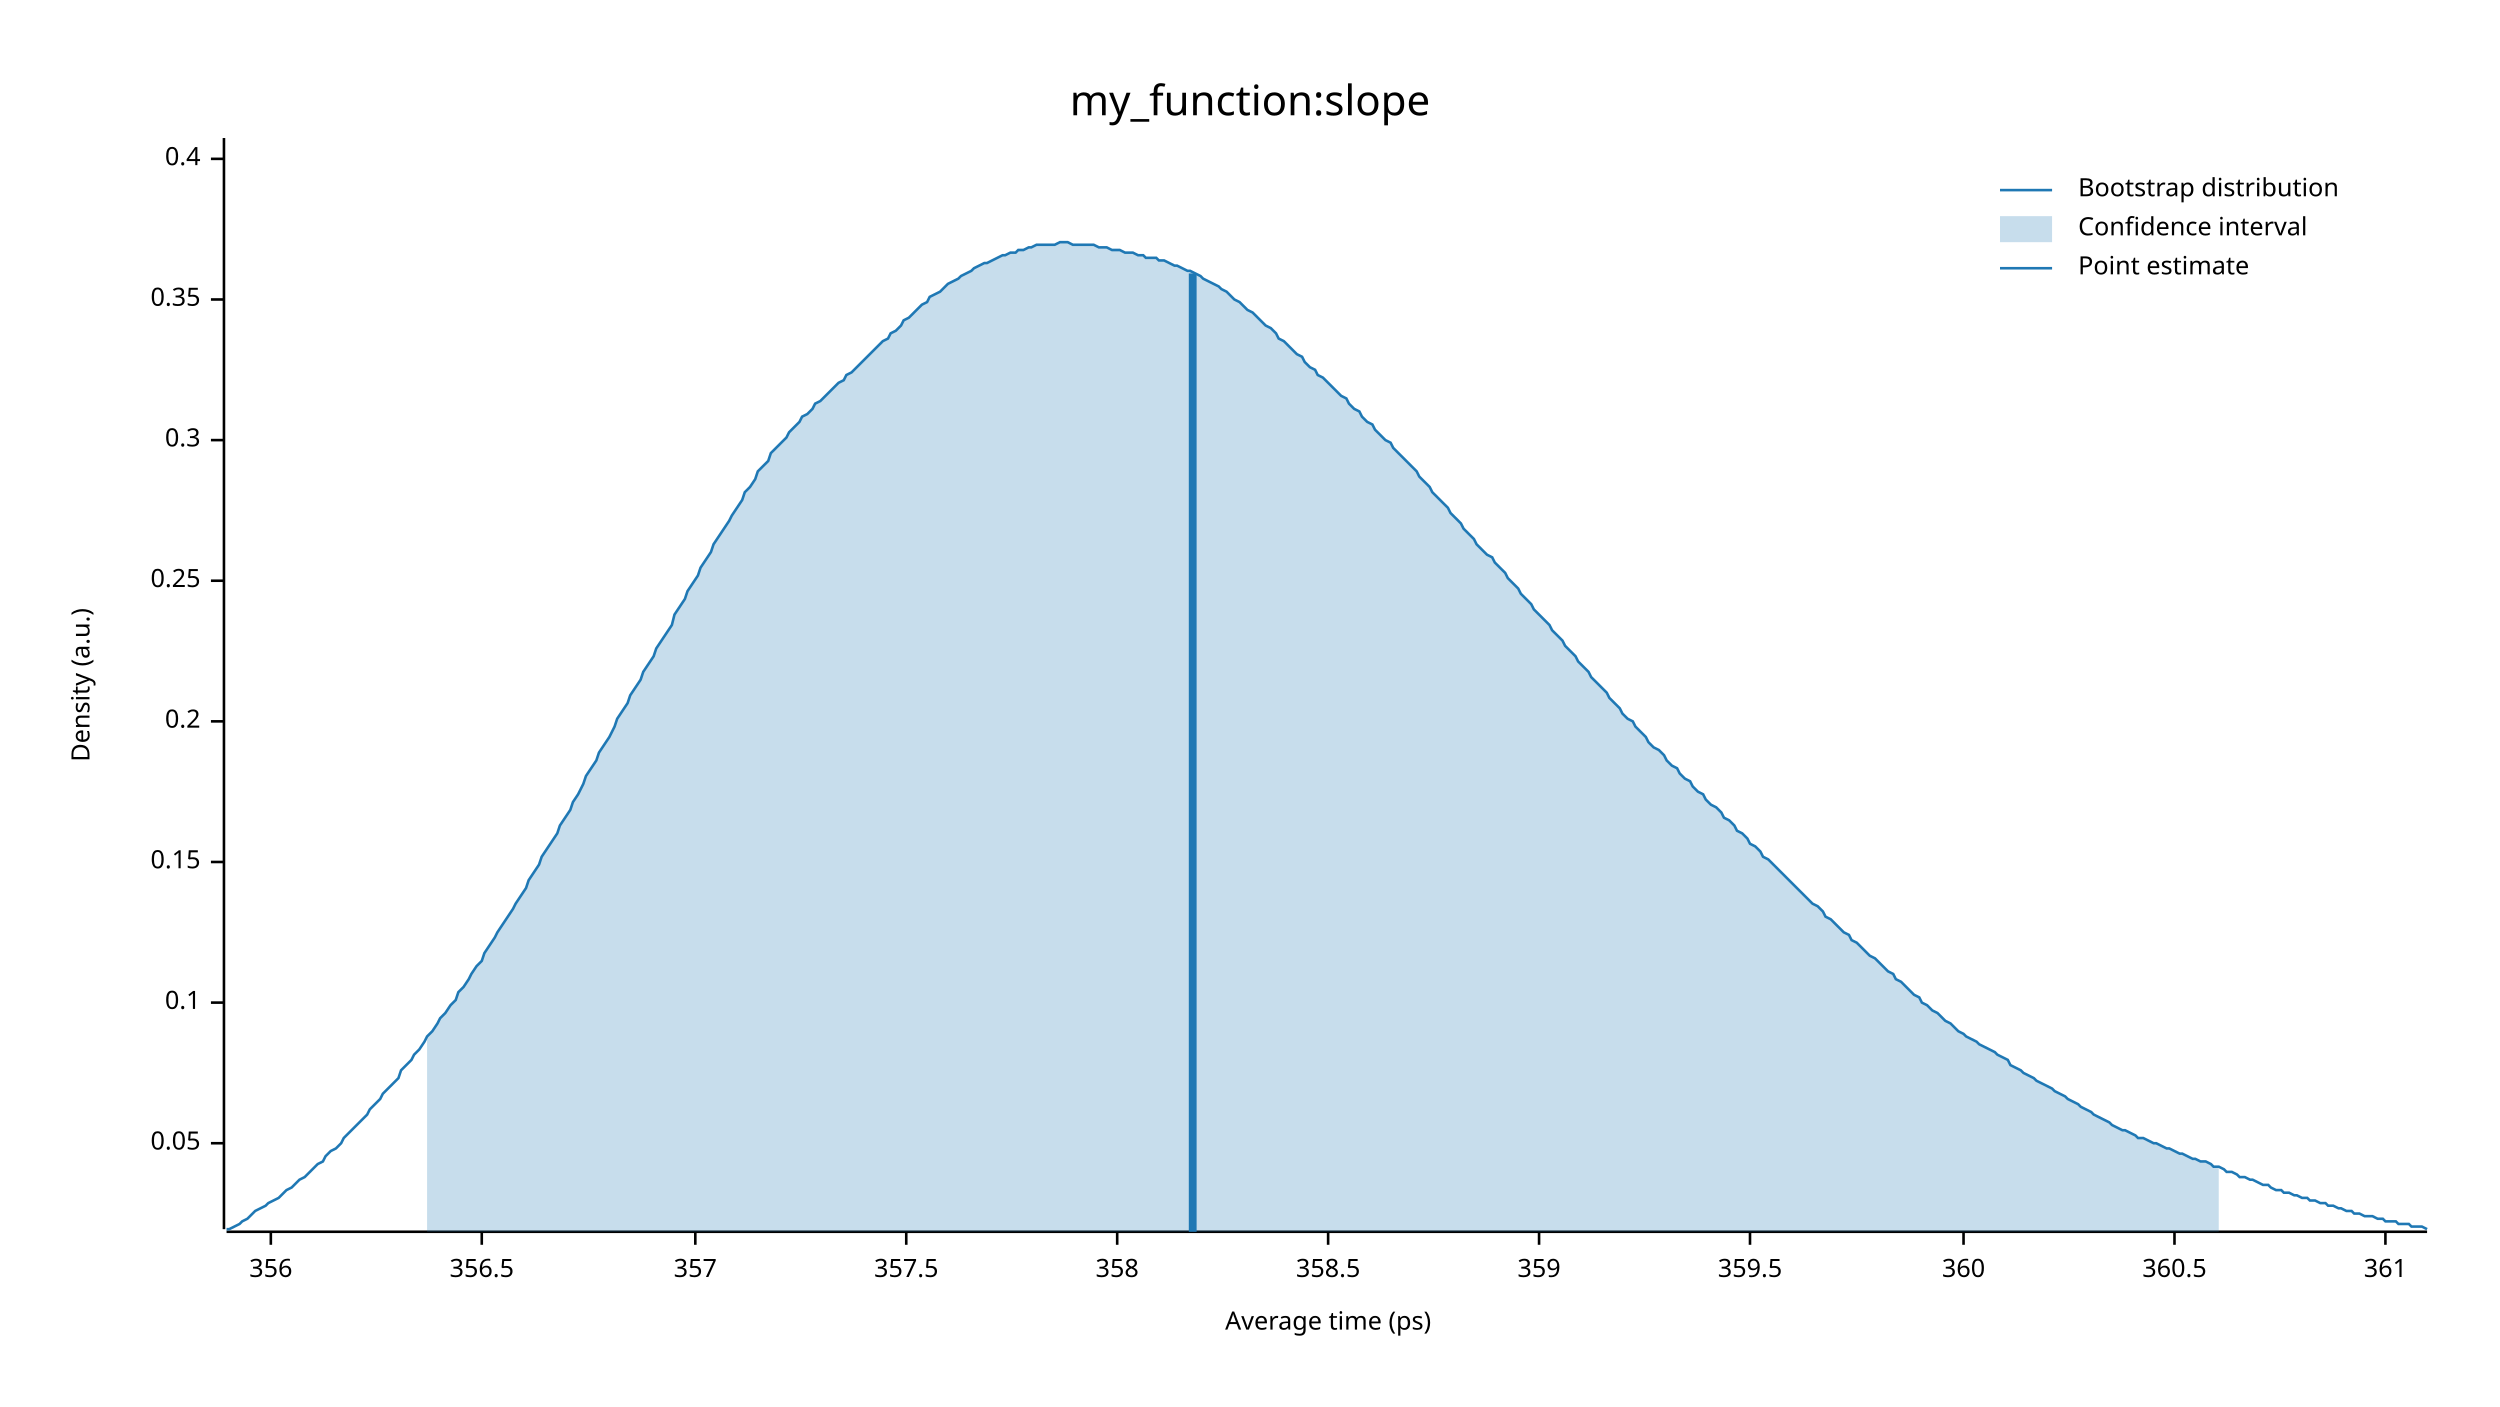
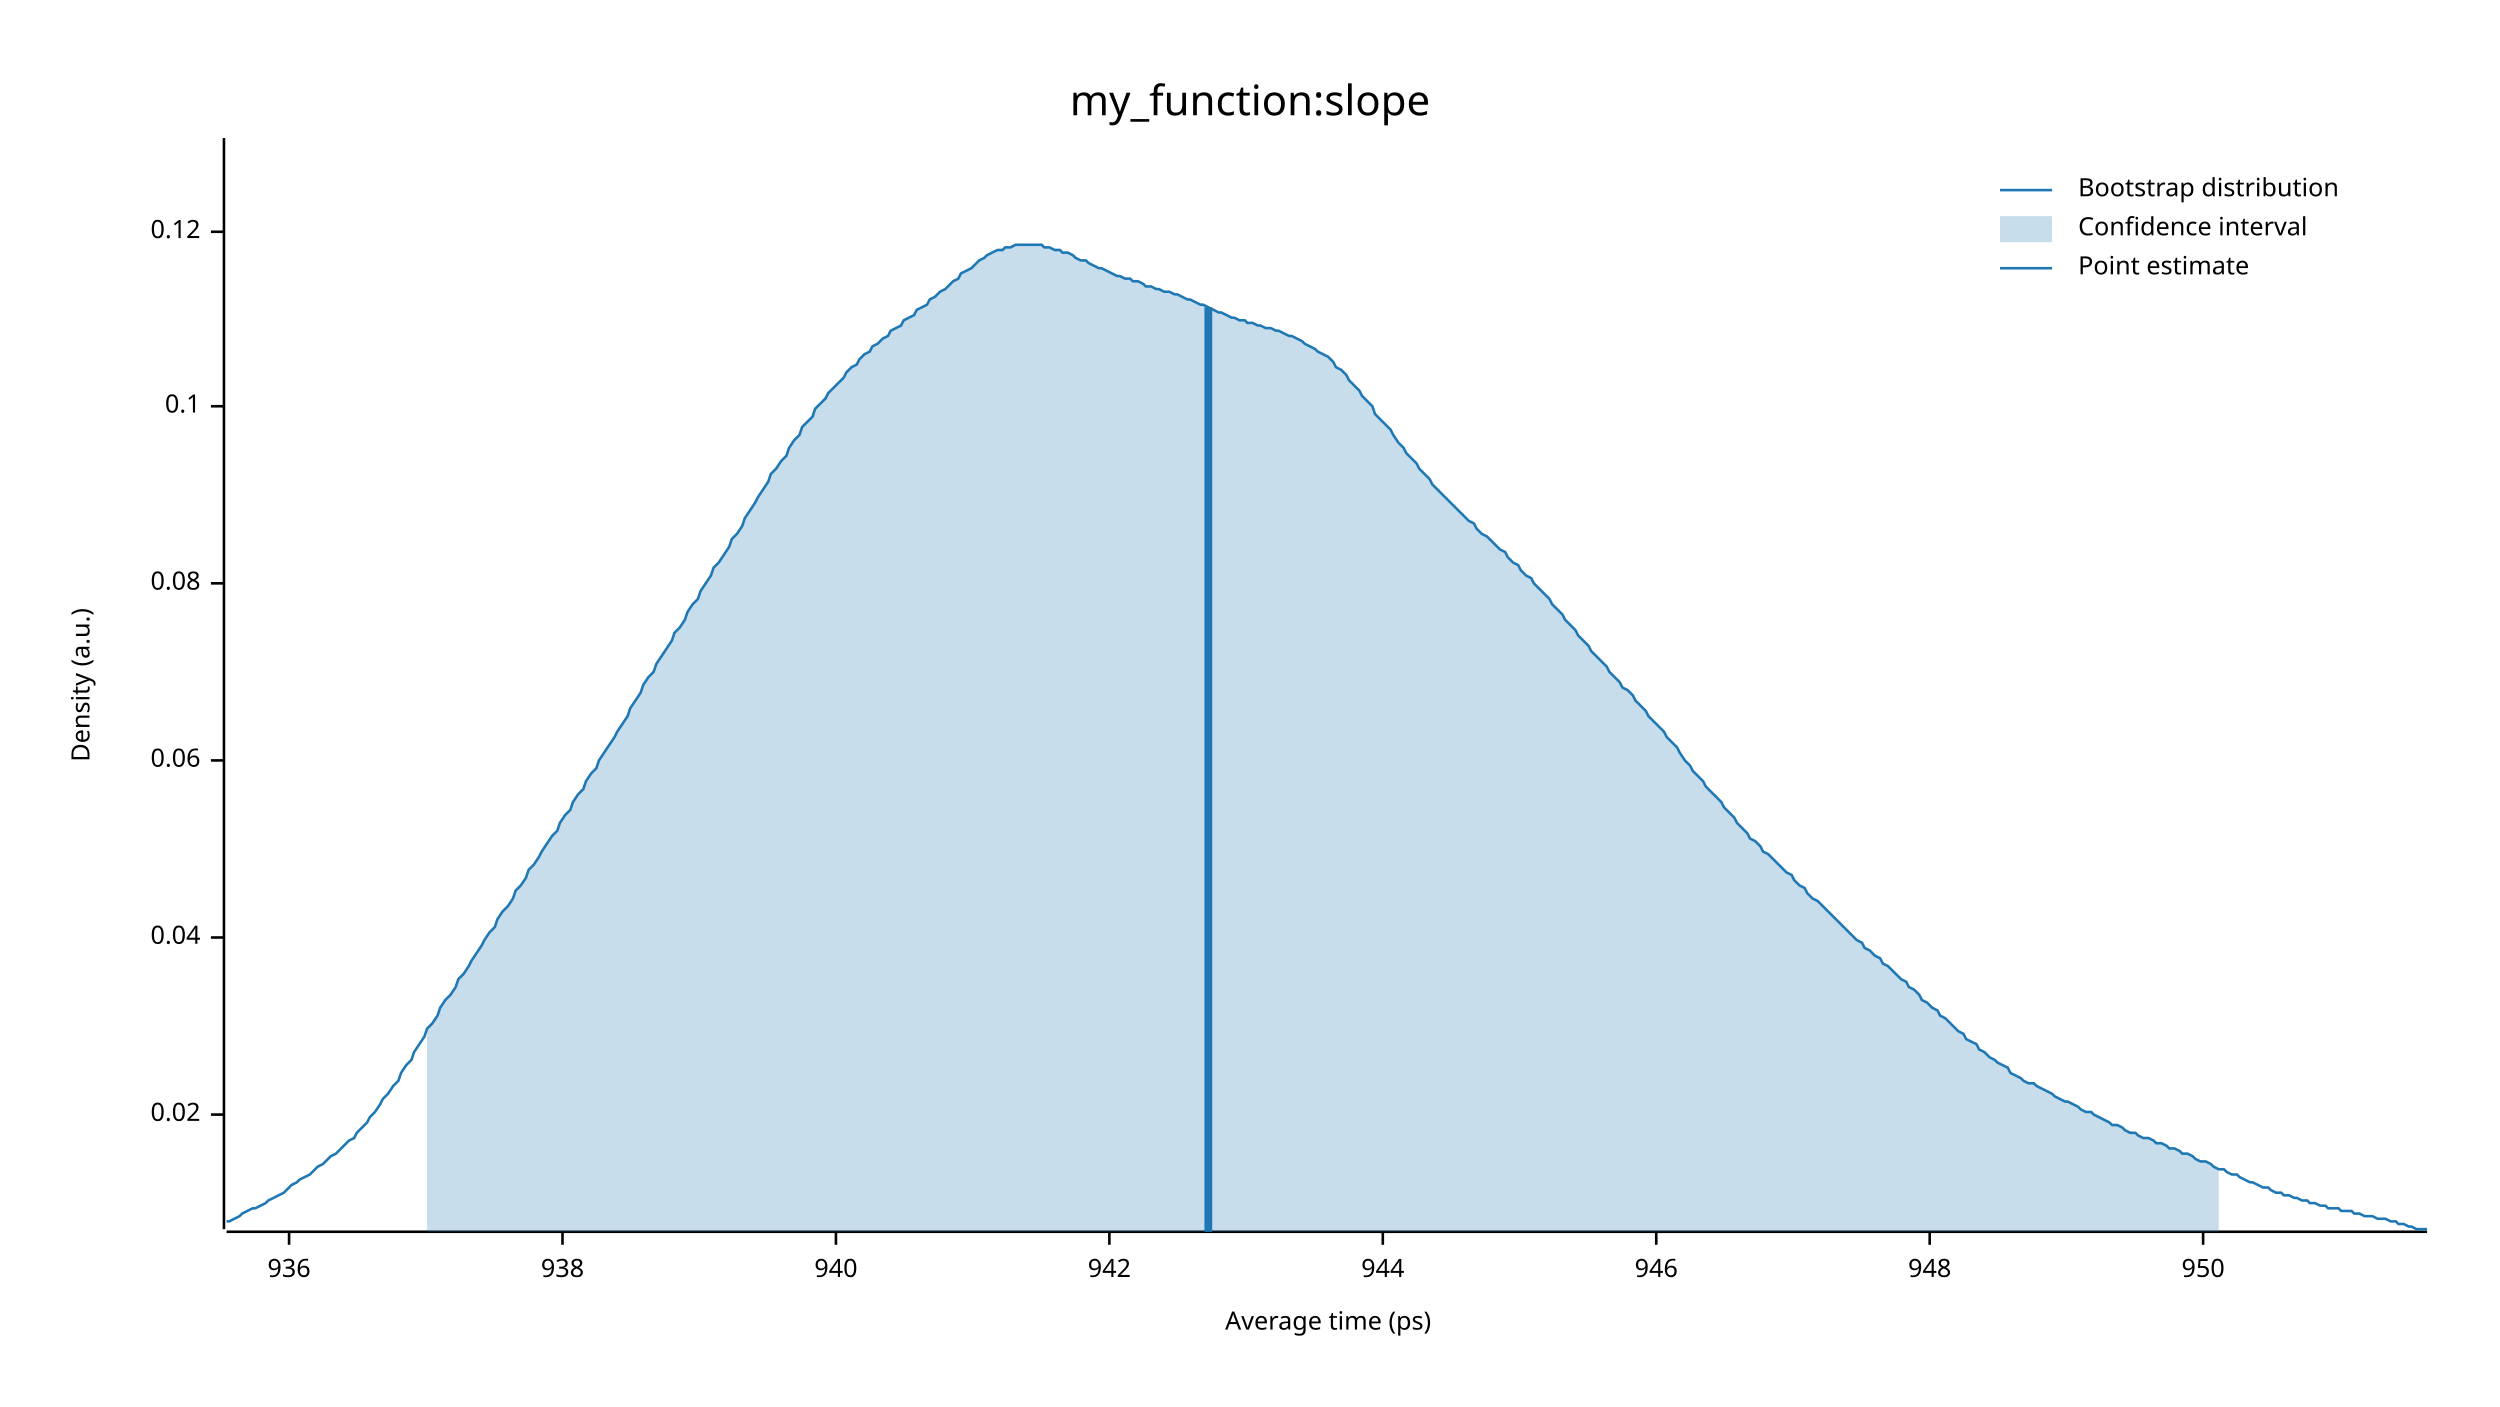
<svg xmlns="http://www.w3.org/2000/svg" width="960" height="540" viewBox="0 0 960 540">
  <text x="480" y="32" dy="0.76em" text-anchor="middle" font-family="sans-serif" font-size="16.129" opacity="1" fill="#000000">
my_function:slope
</text>
  <text x="27" y="263" dy="0.76em" text-anchor="middle" font-family="sans-serif" font-size="9.677" opacity="1" fill="#000000" transform="rotate(270, 27, 263)">
Density (a.u.)
</text>
  <text x="510" y="513" dy="-0.5ex" text-anchor="middle" font-family="sans-serif" font-size="9.677" opacity="1" fill="#000000">
Average time (ps)
</text>
  <polyline fill="none" opacity="1" stroke="#000000" stroke-width="1" points="86,53 86,472 " />
-   <text x="77" y="439" dy="0.5ex" text-anchor="end" font-family="sans-serif" font-size="9.677" opacity="1" fill="#000000">
- 0.05
+   <text x="77" y="428" dy="0.5ex" text-anchor="end" font-family="sans-serif" font-size="9.677" opacity="1" fill="#000000">
+ 0.02
</text>
-   <polyline fill="none" opacity="1" stroke="#000000" stroke-width="1" points="81,439 86,439 " />
-   <text x="77" y="385" dy="0.5ex" text-anchor="end" font-family="sans-serif" font-size="9.677" opacity="1" fill="#000000">
+   <polyline fill="none" opacity="1" stroke="#000000" stroke-width="1" points="81,428 86,428 " />
+   <text x="77" y="360" dy="0.5ex" text-anchor="end" font-family="sans-serif" font-size="9.677" opacity="1" fill="#000000">
+ 0.04
+ </text>
+   <polyline fill="none" opacity="1" stroke="#000000" stroke-width="1" points="81,360 86,360 " />
+   <text x="77" y="292" dy="0.5ex" text-anchor="end" font-family="sans-serif" font-size="9.677" opacity="1" fill="#000000">
+ 0.06
+ </text>
+   <polyline fill="none" opacity="1" stroke="#000000" stroke-width="1" points="81,292 86,292 " />
+   <text x="77" y="224" dy="0.5ex" text-anchor="end" font-family="sans-serif" font-size="9.677" opacity="1" fill="#000000">
+ 0.08
+ </text>
+   <polyline fill="none" opacity="1" stroke="#000000" stroke-width="1" points="81,224 86,224 " />
+   <text x="77" y="156" dy="0.5ex" text-anchor="end" font-family="sans-serif" font-size="9.677" opacity="1" fill="#000000">
0.1
</text>
-   <polyline fill="none" opacity="1" stroke="#000000" stroke-width="1" points="81,385 86,385 " />
-   <text x="77" y="331" dy="0.5ex" text-anchor="end" font-family="sans-serif" font-size="9.677" opacity="1" fill="#000000">
- 0.15
+   <polyline fill="none" opacity="1" stroke="#000000" stroke-width="1" points="81,156 86,156 " />
+   <text x="77" y="89" dy="0.5ex" text-anchor="end" font-family="sans-serif" font-size="9.677" opacity="1" fill="#000000">
+ 0.12
</text>
-   <polyline fill="none" opacity="1" stroke="#000000" stroke-width="1" points="81,331 86,331 " />
-   <text x="77" y="277" dy="0.5ex" text-anchor="end" font-family="sans-serif" font-size="9.677" opacity="1" fill="#000000">
- 0.2
+   <polyline fill="none" opacity="1" stroke="#000000" stroke-width="1" points="81,89 86,89 " />
+   <polyline fill="none" opacity="1" stroke="#000000" stroke-width="1" points="87,473 932,473 " />
+   <text x="111" y="483" dy="0.76em" text-anchor="middle" font-family="sans-serif" font-size="9.677" opacity="1" fill="#000000">
+ 936
</text>
-   <polyline fill="none" opacity="1" stroke="#000000" stroke-width="1" points="81,277 86,277 " />
-   <text x="77" y="223" dy="0.5ex" text-anchor="end" font-family="sans-serif" font-size="9.677" opacity="1" fill="#000000">
- 0.25
+   <polyline fill="none" opacity="1" stroke="#000000" stroke-width="1" points="111,473 111,478 " />
+   <text x="216" y="483" dy="0.76em" text-anchor="middle" font-family="sans-serif" font-size="9.677" opacity="1" fill="#000000">
+ 938
</text>
-   <polyline fill="none" opacity="1" stroke="#000000" stroke-width="1" points="81,223 86,223 " />
-   <text x="77" y="169" dy="0.5ex" text-anchor="end" font-family="sans-serif" font-size="9.677" opacity="1" fill="#000000">
- 0.3
+   <polyline fill="none" opacity="1" stroke="#000000" stroke-width="1" points="216,473 216,478 " />
+   <text x="321" y="483" dy="0.76em" text-anchor="middle" font-family="sans-serif" font-size="9.677" opacity="1" fill="#000000">
+ 940
</text>
-   <polyline fill="none" opacity="1" stroke="#000000" stroke-width="1" points="81,169 86,169 " />
-   <text x="77" y="115" dy="0.5ex" text-anchor="end" font-family="sans-serif" font-size="9.677" opacity="1" fill="#000000">
- 0.35
+   <polyline fill="none" opacity="1" stroke="#000000" stroke-width="1" points="321,473 321,478 " />
+   <text x="426" y="483" dy="0.76em" text-anchor="middle" font-family="sans-serif" font-size="9.677" opacity="1" fill="#000000">
+ 942
</text>
-   <polyline fill="none" opacity="1" stroke="#000000" stroke-width="1" points="81,115 86,115 " />
-   <text x="77" y="61" dy="0.5ex" text-anchor="end" font-family="sans-serif" font-size="9.677" opacity="1" fill="#000000">
- 0.4
+   <polyline fill="none" opacity="1" stroke="#000000" stroke-width="1" points="426,473 426,478 " />
+   <text x="531" y="483" dy="0.76em" text-anchor="middle" font-family="sans-serif" font-size="9.677" opacity="1" fill="#000000">
+ 944
</text>
-   <polyline fill="none" opacity="1" stroke="#000000" stroke-width="1" points="81,61 86,61 " />
-   <polyline fill="none" opacity="1" stroke="#000000" stroke-width="1" points="87,473 932,473 " />
-   <text x="104" y="483" dy="0.76em" text-anchor="middle" font-family="sans-serif" font-size="9.677" opacity="1" fill="#000000">
- 356
+   <polyline fill="none" opacity="1" stroke="#000000" stroke-width="1" points="531,473 531,478 " />
+   <text x="636" y="483" dy="0.76em" text-anchor="middle" font-family="sans-serif" font-size="9.677" opacity="1" fill="#000000">
+ 946
</text>
-   <polyline fill="none" opacity="1" stroke="#000000" stroke-width="1" points="104,473 104,478 " />
-   <text x="185" y="483" dy="0.76em" text-anchor="middle" font-family="sans-serif" font-size="9.677" opacity="1" fill="#000000">
- 356.5
+   <polyline fill="none" opacity="1" stroke="#000000" stroke-width="1" points="636,473 636,478 " />
+   <text x="741" y="483" dy="0.76em" text-anchor="middle" font-family="sans-serif" font-size="9.677" opacity="1" fill="#000000">
+ 948
</text>
-   <polyline fill="none" opacity="1" stroke="#000000" stroke-width="1" points="185,473 185,478 " />
-   <text x="267" y="483" dy="0.76em" text-anchor="middle" font-family="sans-serif" font-size="9.677" opacity="1" fill="#000000">
- 357
+   <polyline fill="none" opacity="1" stroke="#000000" stroke-width="1" points="741,473 741,478 " />
+   <text x="846" y="483" dy="0.76em" text-anchor="middle" font-family="sans-serif" font-size="9.677" opacity="1" fill="#000000">
+ 950
</text>
-   <polyline fill="none" opacity="1" stroke="#000000" stroke-width="1" points="267,473 267,478 " />
-   <text x="348" y="483" dy="0.76em" text-anchor="middle" font-family="sans-serif" font-size="9.677" opacity="1" fill="#000000">
- 357.5
- </text>
-   <polyline fill="none" opacity="1" stroke="#000000" stroke-width="1" points="348,473 348,478 " />
-   <text x="429" y="483" dy="0.76em" text-anchor="middle" font-family="sans-serif" font-size="9.677" opacity="1" fill="#000000">
- 358
- </text>
-   <polyline fill="none" opacity="1" stroke="#000000" stroke-width="1" points="429,473 429,478 " />
-   <text x="510" y="483" dy="0.76em" text-anchor="middle" font-family="sans-serif" font-size="9.677" opacity="1" fill="#000000">
- 358.5
- </text>
-   <polyline fill="none" opacity="1" stroke="#000000" stroke-width="1" points="510,473 510,478 " />
-   <text x="591" y="483" dy="0.76em" text-anchor="middle" font-family="sans-serif" font-size="9.677" opacity="1" fill="#000000">
- 359
- </text>
-   <polyline fill="none" opacity="1" stroke="#000000" stroke-width="1" points="591,473 591,478 " />
-   <text x="672" y="483" dy="0.76em" text-anchor="middle" font-family="sans-serif" font-size="9.677" opacity="1" fill="#000000">
- 359.5
- </text>
-   <polyline fill="none" opacity="1" stroke="#000000" stroke-width="1" points="672,473 672,478 " />
-   <text x="754" y="483" dy="0.76em" text-anchor="middle" font-family="sans-serif" font-size="9.677" opacity="1" fill="#000000">
- 360
- </text>
-   <polyline fill="none" opacity="1" stroke="#000000" stroke-width="1" points="754,473 754,478 " />
-   <text x="835" y="483" dy="0.76em" text-anchor="middle" font-family="sans-serif" font-size="9.677" opacity="1" fill="#000000">
- 360.5
- </text>
-   <polyline fill="none" opacity="1" stroke="#000000" stroke-width="1" points="835,473 835,478 " />
-   <text x="916" y="483" dy="0.76em" text-anchor="middle" font-family="sans-serif" font-size="9.677" opacity="1" fill="#000000">
- 361
- </text>
-   <polyline fill="none" opacity="1" stroke="#000000" stroke-width="1" points="916,473 916,478 " />
-   <polyline fill="none" opacity="1" stroke="#1F78B4" stroke-width="1" points="87,472 88,472 90,471 92,470 93,469 95,468 97,466 98,465 100,464 102,463 103,462 105,461 107,460 109,458 110,457 112,456 114,454 115,453 117,452 119,450 120,449 122,447 124,446 125,444 127,442 129,441 131,439 132,437 134,435 136,433 137,432 139,430 141,428 142,426 144,424 146,422 147,420 149,418 151,416 153,414 154,411 156,409 158,407 159,405 161,403 163,400 164,398 166,396 168,393 169,391 171,389 173,386 175,384 176,381 178,379 180,376 181,374 183,371 185,369 186,366 188,363 190,360 191,358 193,355 195,352 197,349 198,347 200,344 202,341 203,338 205,335 207,332 208,329 210,326 212,323 214,320 215,317 217,314 219,311 220,308 222,305 224,301 225,298 227,295 229,292 230,289 232,286 234,283 236,279 237,276 239,273 241,270 242,267 244,264 246,261 247,258 249,255 251,252 252,249 254,246 256,243 258,240 259,236 261,233 263,230 264,227 266,224 268,221 269,218 271,215 273,212 274,209 276,206 278,203 280,200 281,198 283,195 285,192 286,189 288,187 290,184 291,181 293,179 295,177 296,174 298,172 300,170 302,168 303,166 305,164 307,162 308,160 310,159 312,157 313,155 315,154 317,152 318,151 320,149 322,147 324,146 325,144 327,143 329,141 330,140 332,138 334,136 335,135 337,133 339,131 341,130 342,128 344,127 346,125 347,123 349,122 351,120 352,119 354,117 356,116 357,114 359,113 361,112 363,110 364,109 366,108 368,107 369,106 371,105 373,104 374,103 376,102 378,101 379,101 381,100 383,99 385,98 386,98 388,97 390,97 391,96 393,96 395,95 396,95 398,94 400,94 401,94 403,94 405,94 407,93 408,93 410,93 412,94 413,94 415,94 417,94 418,94 420,94 422,95 423,95 425,95 427,96 429,96 430,96 432,97 434,97 435,97 437,98 439,98 440,99 442,99 444,99 445,100 447,100 449,101 451,102 452,102 454,103 456,104 457,104 459,105 461,106 462,107 464,108 466,109 468,110 469,111 471,112 473,114 474,115 476,116 478,118 479,119 481,120 483,122 484,123 486,125 488,126 490,128 491,130 493,131 495,133 496,134 498,136 500,137 501,139 503,141 505,142 506,144 508,145 510,147 512,149 513,150 515,152 517,153 518,155 520,157 522,158 523,160 525,162 527,163 528,165 530,167 532,169 534,170 535,172 537,174 539,176 540,177 542,179 544,181 545,183 547,185 549,187 550,189 552,191 554,193 556,195 557,197 559,199 561,201 562,203 564,205 566,207 567,209 569,211 571,213 573,214 574,216 576,218 578,220 579,222 581,224 583,226 584,228 586,230 588,232 589,234 591,236 593,238 595,240 596,242 598,244 600,246 601,248 603,250 605,252 606,254 608,256 610,258 611,260 613,262 615,264 617,266 618,268 620,270 622,272 623,274 625,276 627,277 628,279 630,281 632,283 633,285 635,287 637,288 639,290 640,292 642,294 644,295 645,297 647,299 649,300 650,302 652,304 654,305 655,307 657,309 659,310 661,312 662,314 664,315 666,317 667,319 669,320 671,322 672,324 674,325 676,327 677,329 679,330 681,332 683,334 684,335 686,337 688,339 689,340 691,342 693,344 694,345 696,347 698,348 700,350 701,352 703,353 705,355 706,356 708,358 710,359 711,361 713,362 715,364 716,365 718,367 720,368 722,370 723,371 725,373 727,374 728,376 730,377 732,379 733,380 735,382 737,383 738,385 740,386 742,388 744,389 745,390 747,392 749,393 750,394 752,396 754,397 755,398 757,399 759,400 760,401 762,402 764,403 766,404 767,405 769,406 771,407 772,409 774,410 776,411 777,412 779,413 781,414 782,415 784,416 786,417 788,418 789,419 791,420 793,421 794,422 796,423 798,424 799,425 801,426 803,427 804,428 806,429 808,430 810,431 811,432 813,433 815,434 816,434 818,435 820,436 821,437 823,437 825,438 827,439 828,439 830,440 832,441 833,441 835,442 837,443 838,443 840,444 842,445 843,445 845,446 847,446 849,447 850,448 852,448 854,449 855,450 857,450 859,451 860,452 862,452 864,453 865,453 867,454 869,455 871,455 872,456 874,457 876,457 877,458 879,458 881,459 882,459 884,460 886,460 887,461 889,461 891,462 893,462 894,463 896,463 898,464 899,464 901,465 903,465 904,466 906,466 908,467 909,467 911,467 913,468 915,468 916,469 918,469 920,469 921,470 923,470 925,470 926,471 928,471 930,471 932,472 " />
-   <polygon opacity="0.25" fill="#1F78B4" points="164,398 166,396 168,393 169,391 171,389 173,386 175,384 176,381 178,379 180,376 181,374 183,371 185,369 186,366 188,363 190,360 191,358 193,355 195,352 197,349 198,347 200,344 202,341 203,338 205,335 207,332 208,329 210,326 212,323 214,320 215,317 217,314 219,311 220,308 222,305 224,301 225,298 227,295 229,292 230,289 232,286 234,283 236,279 237,276 239,273 241,270 242,267 244,264 246,261 247,258 249,255 251,252 252,249 254,246 256,243 258,240 259,236 261,233 263,230 264,227 266,224 268,221 269,218 271,215 273,212 274,209 276,206 278,203 280,200 281,198 283,195 285,192 286,189 288,187 290,184 291,181 293,179 295,177 296,174 298,172 300,170 302,168 303,166 305,164 307,162 308,160 310,159 312,157 313,155 315,154 317,152 318,151 320,149 322,147 324,146 325,144 327,143 329,141 330,140 332,138 334,136 335,135 337,133 339,131 341,130 342,128 344,127 346,125 347,123 349,122 351,120 352,119 354,117 356,116 357,114 359,113 361,112 363,110 364,109 366,108 368,107 369,106 371,105 373,104 374,103 376,102 378,101 379,101 381,100 383,99 385,98 386,98 388,97 390,97 391,96 393,96 395,95 396,95 398,94 400,94 401,94 403,94 405,94 407,93 408,93 410,93 412,94 413,94 415,94 417,94 418,94 420,94 422,95 423,95 425,95 427,96 429,96 430,96 432,97 434,97 435,97 437,98 439,98 440,99 442,99 444,99 445,100 447,100 449,101 451,102 452,102 454,103 456,104 457,104 459,105 461,106 462,107 464,108 466,109 468,110 469,111 471,112 473,114 474,115 476,116 478,118 479,119 481,120 483,122 484,123 486,125 488,126 490,128 491,130 493,131 495,133 496,134 498,136 500,137 501,139 503,141 505,142 506,144 508,145 510,147 512,149 513,150 515,152 517,153 518,155 520,157 522,158 523,160 525,162 527,163 528,165 530,167 532,169 534,170 535,172 537,174 539,176 540,177 542,179 544,181 545,183 547,185 549,187 550,189 552,191 554,193 556,195 557,197 559,199 561,201 562,203 564,205 566,207 567,209 569,211 571,213 573,214 574,216 576,218 578,220 579,222 581,224 583,226 584,228 586,230 588,232 589,234 591,236 593,238 595,240 596,242 598,244 600,246 601,248 603,250 605,252 606,254 608,256 610,258 611,260 613,262 615,264 617,266 618,268 620,270 622,272 623,274 625,276 627,277 628,279 630,281 632,283 633,285 635,287 637,288 639,290 640,292 642,294 644,295 645,297 647,299 649,300 650,302 652,304 654,305 655,307 657,309 659,310 661,312 662,314 664,315 666,317 667,319 669,320 671,322 672,324 674,325 676,327 677,329 679,330 681,332 683,334 684,335 686,337 688,339 689,340 691,342 693,344 694,345 696,347 698,348 700,350 701,352 703,353 705,355 706,356 708,358 710,359 711,361 713,362 715,364 716,365 718,367 720,368 722,370 723,371 725,373 727,374 728,376 730,377 732,379 733,380 735,382 737,383 738,385 740,386 742,388 744,389 745,390 747,392 749,393 750,394 752,396 754,397 755,398 757,399 759,400 760,401 762,402 764,403 766,404 767,405 769,406 771,407 772,409 774,410 776,411 777,412 779,413 781,414 782,415 784,416 786,417 788,418 789,419 791,420 793,421 794,422 796,423 798,424 799,425 801,426 803,427 804,428 806,429 808,430 810,431 811,432 813,433 815,434 816,434 818,435 820,436 821,437 823,437 825,438 827,439 828,439 830,440 832,441 833,441 835,442 837,443 838,443 840,444 842,445 843,445 845,446 847,446 849,447 850,448 852,448 852,473 164,473 " />
-   <polyline fill="none" opacity="1" stroke="#1F78B4" stroke-width="3" points="458,473 458,105 " />
+   <polyline fill="none" opacity="1" stroke="#000000" stroke-width="1" points="846,473 846,478 " />
+   <polyline fill="none" opacity="1" stroke="#1F78B4" stroke-width="1" points="87,469 88,469 90,468 92,467 93,466 95,465 97,464 98,464 100,463 102,462 103,461 105,460 107,459 109,458 110,457 112,455 114,454 115,453 117,452 119,451 120,450 122,448 124,447 125,446 127,444 129,443 131,441 132,440 134,438 136,437 137,435 139,433 141,431 142,429 144,427 146,424 147,422 149,420 151,417 153,415 154,412 156,409 158,407 159,404 161,401 163,398 164,395 166,393 168,390 169,387 171,384 173,382 175,379 176,376 178,374 180,371 181,369 183,366 185,363 186,361 188,358 190,356 191,353 193,350 195,348 197,345 198,342 200,340 202,337 203,334 205,332 207,329 208,327 210,324 212,321 214,319 215,316 217,313 219,311 220,308 222,305 224,303 225,300 227,297 229,295 230,292 232,289 234,286 236,283 237,281 239,278 241,275 242,272 244,269 246,266 247,263 249,260 251,258 252,255 254,252 256,249 258,246 259,243 261,241 263,238 264,235 266,232 268,230 269,227 271,224 273,221 274,218 276,216 278,213 280,210 281,207 283,205 285,202 286,199 288,196 290,193 291,191 293,188 295,185 296,182 298,180 300,177 302,175 303,172 305,169 307,167 308,164 310,162 312,160 313,157 315,155 317,153 318,151 320,149 322,147 324,145 325,143 327,141 329,140 330,138 332,136 334,135 335,133 337,132 339,130 341,129 342,127 344,126 346,125 347,123 349,122 351,121 352,119 354,118 356,117 357,115 359,114 361,112 363,111 364,110 366,108 368,107 369,105 371,104 373,103 374,102 376,100 378,99 379,98 381,97 383,96 385,96 386,95 388,95 390,94 391,94 393,94 395,94 396,94 398,94 400,94 401,95 403,95 405,96 407,96 408,97 410,97 412,98 413,99 415,100 417,100 418,101 420,102 422,103 423,103 425,104 427,105 429,106 430,106 432,107 434,107 435,108 437,108 439,109 440,110 442,110 444,111 445,111 447,112 449,112 451,113 452,113 454,114 456,115 457,115 459,116 461,117 462,117 464,118 466,119 468,120 469,120 471,121 473,122 474,122 476,123 478,123 479,124 481,124 483,125 484,125 486,126 488,126 490,127 491,127 493,128 495,129 496,129 498,130 500,131 501,132 503,133 505,134 506,135 508,136 510,137 512,139 513,141 515,142 517,144 518,146 520,148 522,150 523,152 525,154 527,156 528,159 530,161 532,163 534,165 535,167 537,170 539,172 540,174 542,176 544,178 545,180 547,182 549,184 550,186 552,188 554,190 556,192 557,193 559,195 561,197 562,198 564,200 566,201 567,203 569,205 571,206 573,208 574,209 576,211 578,212 579,214 581,216 583,217 584,219 586,221 588,222 589,224 591,226 593,228 595,230 596,232 598,234 600,236 601,238 603,240 605,242 606,244 608,246 610,248 611,250 613,252 615,254 617,256 618,258 620,260 622,262 623,264 625,265 627,267 628,269 630,271 632,273 633,275 635,277 637,279 639,281 640,283 642,285 644,287 645,289 647,292 649,294 650,296 652,298 654,300 655,302 657,304 659,306 661,308 662,310 664,312 666,314 667,316 669,318 671,320 672,322 674,323 676,325 677,327 679,328 681,330 683,332 684,333 686,335 688,336 689,338 691,340 693,341 694,343 696,345 698,346 700,348 701,349 703,351 705,353 706,354 708,356 710,358 711,359 713,361 715,362 716,364 718,365 720,367 722,368 723,370 725,371 727,373 728,374 730,376 732,377 733,379 735,380 737,382 738,384 740,385 742,387 744,388 745,390 747,391 749,393 750,394 752,396 754,397 755,399 757,400 759,401 760,403 762,404 764,406 766,407 767,408 769,409 771,410 772,412 774,413 776,414 777,415 779,416 781,416 782,417 784,418 786,419 788,420 789,421 791,422 793,423 794,423 796,424 798,425 799,426 801,427 803,427 804,428 806,429 808,430 810,431 811,432 813,432 815,433 816,434 818,435 820,435 821,436 823,437 825,437 827,438 828,439 830,439 832,440 833,441 835,441 837,442 838,443 840,443 842,444 843,445 845,446 847,446 849,447 850,448 852,449 854,449 855,450 857,451 859,451 860,452 862,453 864,454 865,454 867,455 869,456 871,456 872,457 874,458 876,458 877,459 879,459 881,460 882,460 884,461 886,461 887,462 889,462 891,463 893,463 894,464 896,464 898,464 899,465 901,465 903,465 904,466 906,466 908,467 909,467 911,467 913,468 915,468 916,468 918,469 920,469 921,470 923,470 925,471 926,471 928,472 930,472 932,472 " />
+   <polygon opacity="0.25" fill="#1F78B4" points="164,395 166,393 168,390 169,387 171,384 173,382 175,379 176,376 178,374 180,371 181,369 183,366 185,363 186,361 188,358 190,356 191,353 193,350 195,348 197,345 198,342 200,340 202,337 203,334 205,332 207,329 208,327 210,324 212,321 214,319 215,316 217,313 219,311 220,308 222,305 224,303 225,300 227,297 229,295 230,292 232,289 234,286 236,283 237,281 239,278 241,275 242,272 244,269 246,266 247,263 249,260 251,258 252,255 254,252 256,249 258,246 259,243 261,241 263,238 264,235 266,232 268,230 269,227 271,224 273,221 274,218 276,216 278,213 280,210 281,207 283,205 285,202 286,199 288,196 290,193 291,191 293,188 295,185 296,182 298,180 300,177 302,175 303,172 305,169 307,167 308,164 310,162 312,160 313,157 315,155 317,153 318,151 320,149 322,147 324,145 325,143 327,141 329,140 330,138 332,136 334,135 335,133 337,132 339,130 341,129 342,127 344,126 346,125 347,123 349,122 351,121 352,119 354,118 356,117 357,115 359,114 361,112 363,111 364,110 366,108 368,107 369,105 371,104 373,103 374,102 376,100 378,99 379,98 381,97 383,96 385,96 386,95 388,95 390,94 391,94 393,94 395,94 396,94 398,94 400,94 401,95 403,95 405,96 407,96 408,97 410,97 412,98 413,99 415,100 417,100 418,101 420,102 422,103 423,103 425,104 427,105 429,106 430,106 432,107 434,107 435,108 437,108 439,109 440,110 442,110 444,111 445,111 447,112 449,112 451,113 452,113 454,114 456,115 457,115 459,116 461,117 462,117 464,118 466,119 468,120 469,120 471,121 473,122 474,122 476,123 478,123 479,124 481,124 483,125 484,125 486,126 488,126 490,127 491,127 493,128 495,129 496,129 498,130 500,131 501,132 503,133 505,134 506,135 508,136 510,137 512,139 513,141 515,142 517,144 518,146 520,148 522,150 523,152 525,154 527,156 528,159 530,161 532,163 534,165 535,167 537,170 539,172 540,174 542,176 544,178 545,180 547,182 549,184 550,186 552,188 554,190 556,192 557,193 559,195 561,197 562,198 564,200 566,201 567,203 569,205 571,206 573,208 574,209 576,211 578,212 579,214 581,216 583,217 584,219 586,221 588,222 589,224 591,226 593,228 595,230 596,232 598,234 600,236 601,238 603,240 605,242 606,244 608,246 610,248 611,250 613,252 615,254 617,256 618,258 620,260 622,262 623,264 625,265 627,267 628,269 630,271 632,273 633,275 635,277 637,279 639,281 640,283 642,285 644,287 645,289 647,292 649,294 650,296 652,298 654,300 655,302 657,304 659,306 661,308 662,310 664,312 666,314 667,316 669,318 671,320 672,322 674,323 676,325 677,327 679,328 681,330 683,332 684,333 686,335 688,336 689,338 691,340 693,341 694,343 696,345 698,346 700,348 701,349 703,351 705,353 706,354 708,356 710,358 711,359 713,361 715,362 716,364 718,365 720,367 722,368 723,370 725,371 727,373 728,374 730,376 732,377 733,379 735,380 737,382 738,384 740,385 742,387 744,388 745,390 747,391 749,393 750,394 752,396 754,397 755,399 757,400 759,401 760,403 762,404 764,406 766,407 767,408 769,409 771,410 772,412 774,413 776,414 777,415 779,416 781,416 782,417 784,418 786,419 788,420 789,421 791,422 793,423 794,423 796,424 798,425 799,426 801,427 803,427 804,428 806,429 808,430 810,431 811,432 813,432 815,433 816,434 818,435 820,435 821,436 823,437 825,437 827,438 828,439 830,439 832,440 833,441 835,441 837,442 838,443 840,443 842,444 843,445 845,446 847,446 849,447 850,448 852,449 852,473 164,473 " />
+   <polyline fill="none" opacity="1" stroke="#1F78B4" stroke-width="3" points="464,473 464,118 " />
  <text x="798" y="68" dy="0.76em" text-anchor="start" font-family="sans-serif" font-size="9.677" opacity="1" fill="#000000">
Bootstrap distribution
</text>
  <text x="798" y="83" dy="0.76em" text-anchor="start" font-family="sans-serif" font-size="9.677" opacity="1" fill="#000000">
Confidence interval
</text>
  <text x="798" y="98" dy="0.76em" text-anchor="start" font-family="sans-serif" font-size="9.677" opacity="1" fill="#000000">
Point estimate
</text>
  <polyline fill="none" opacity="1" stroke="#1F78B4" stroke-width="1" points="768,73 788,73 " />
  <rect x="768" y="83" width="20" height="10" opacity="0.25" fill="#1F78B4" stroke="none" />
  <polyline fill="none" opacity="1" stroke="#1F78B4" stroke-width="1" points="768,103 788,103 " />
</svg>
